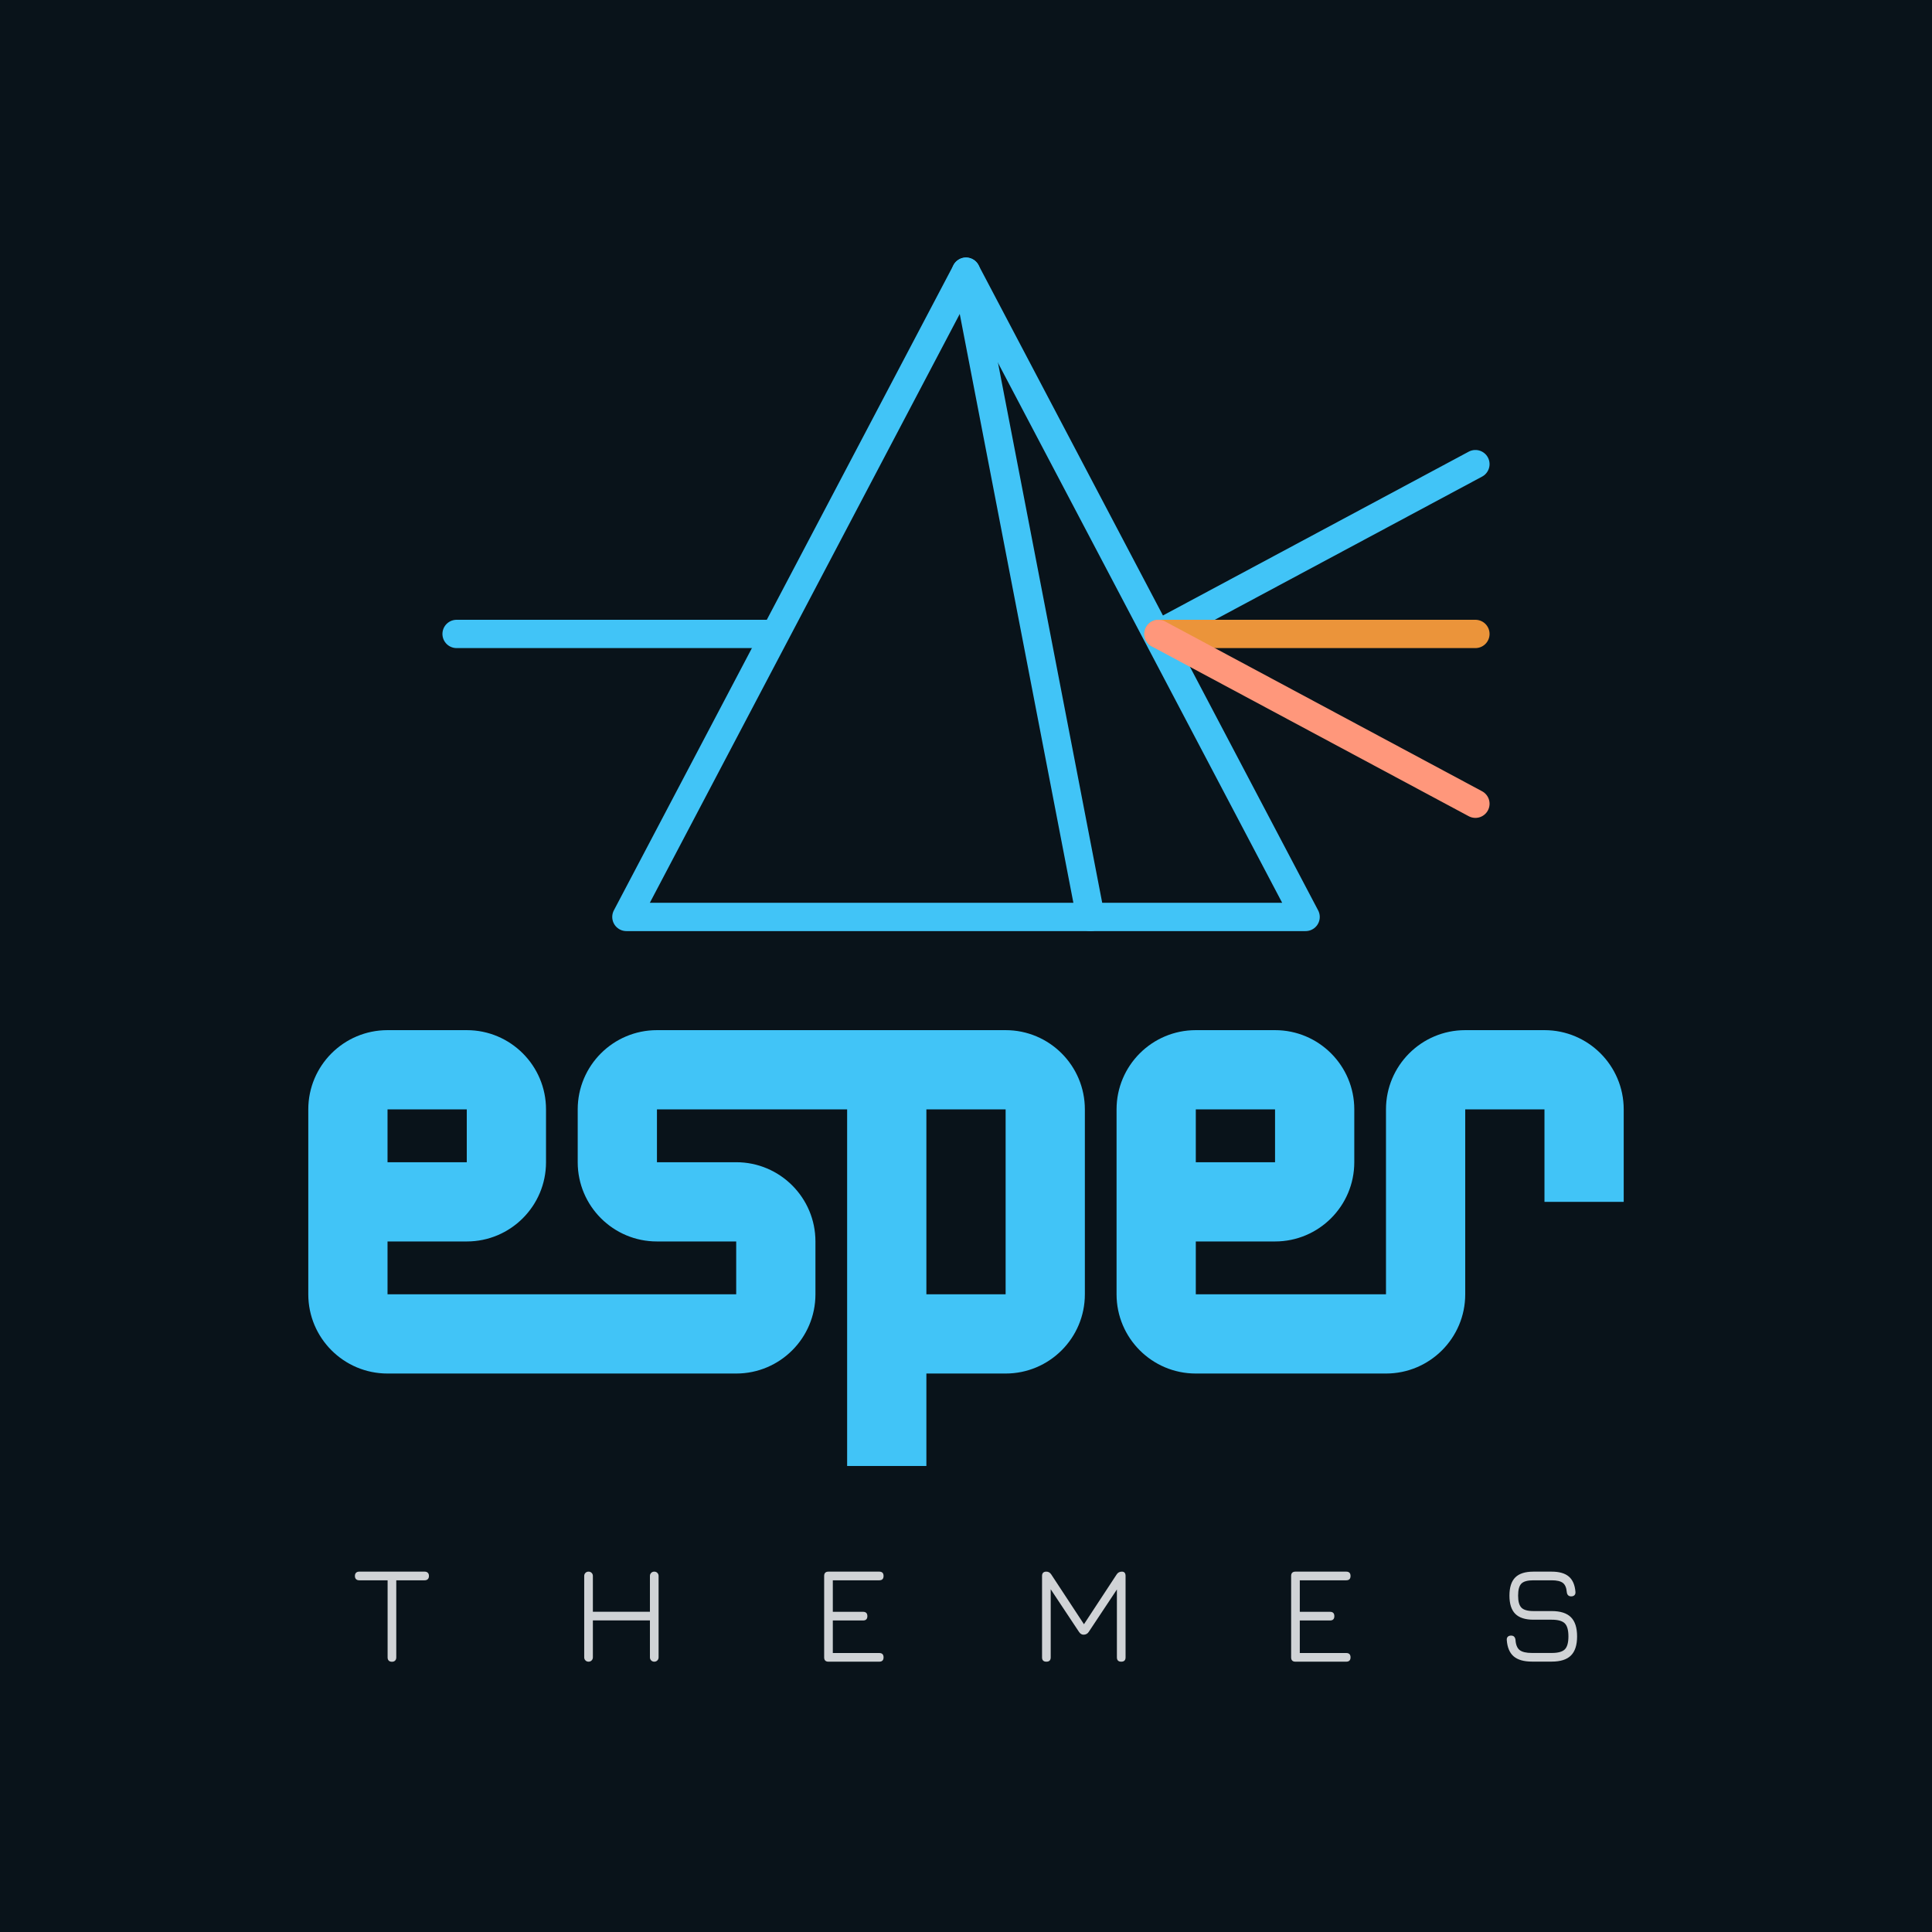
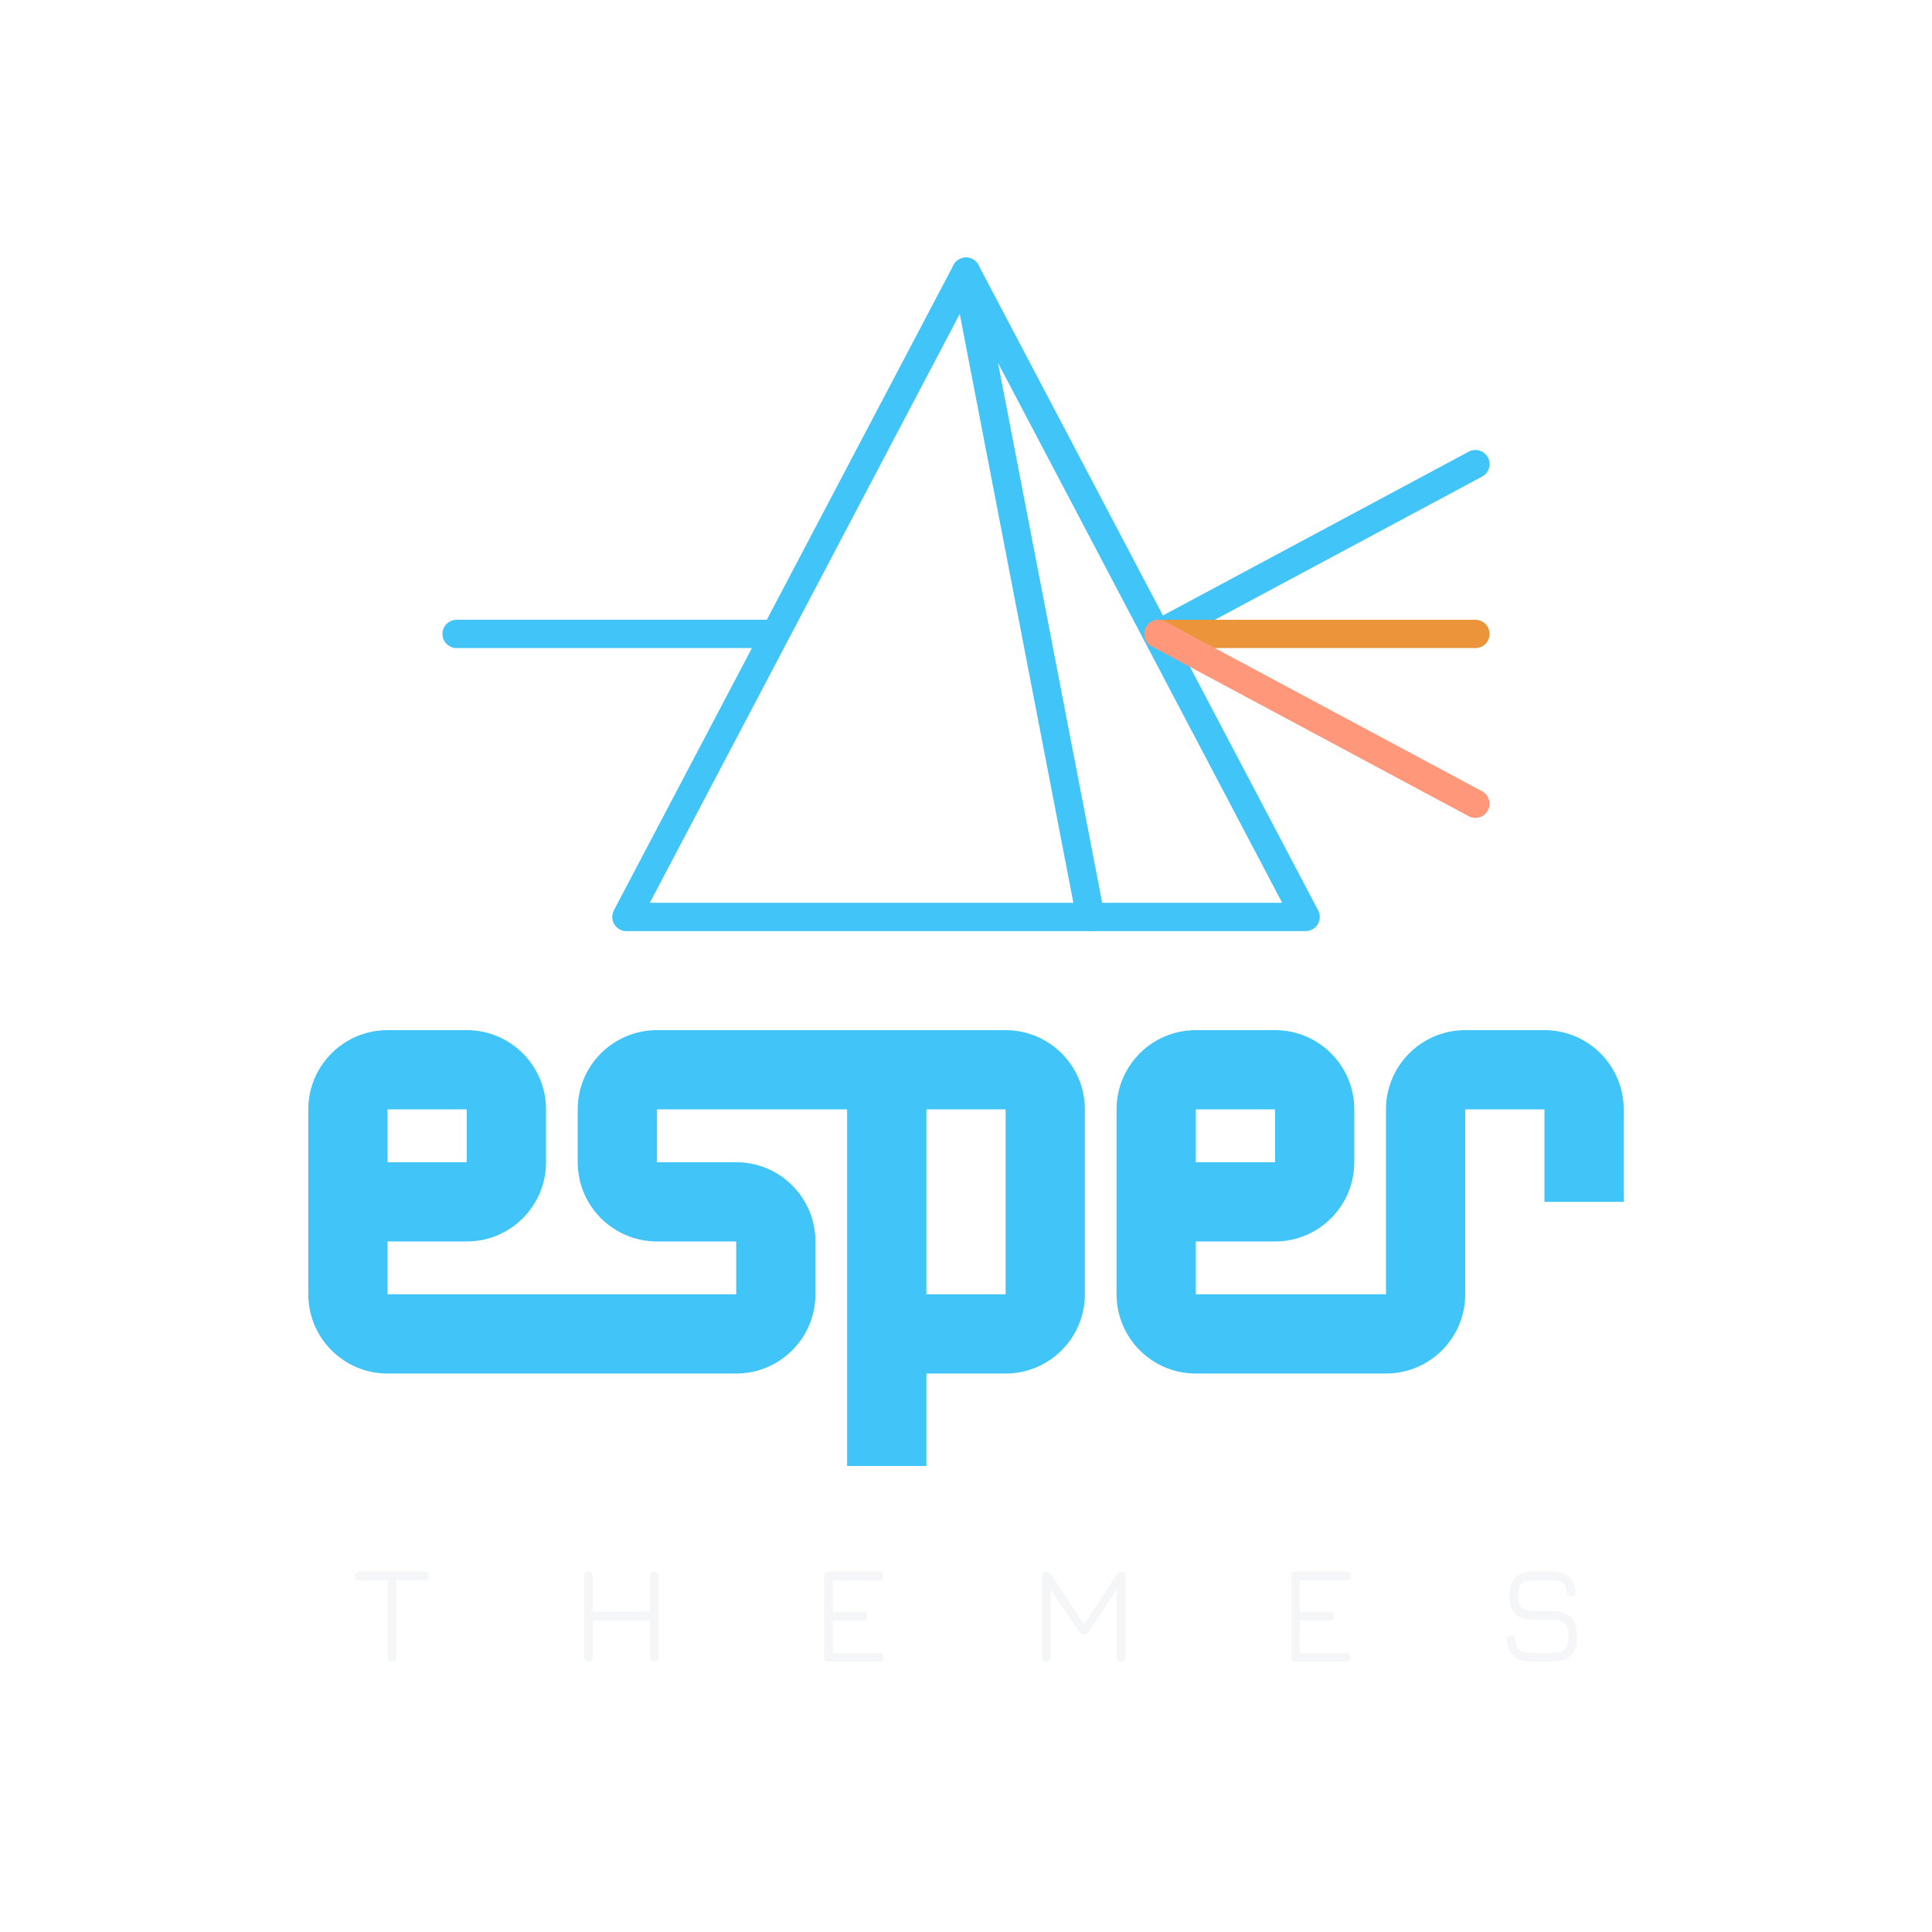
<svg xmlns="http://www.w3.org/2000/svg" viewBox="0 0 1024 1024" role="img" aria-label="Esper Themes">
-   <rect width="1024" height="1024" fill="#09131A" />
  <g transform="translate(212 36) scale(3)" fill="none" stroke="#41C4F7" stroke-width="5" stroke-linejoin="round" stroke-linecap="round">
    <polygon points="100,36 40,150 160,150" />
    <line x1="100" y1="36" x2="122" y2="150" />
    <line x1="10" y1="100" x2="66" y2="100" />
    <line x1="134" y1="100" x2="190" y2="70" stroke="#41C4F7" />
    <line x1="134" y1="100" x2="190" y2="100" stroke="#EB943A" />
    <line x1="134" y1="100" x2="190" y2="130" stroke="#FF977B" />
  </g>
  <g transform="translate(30.4 567) scale(1.4)">
    <g fill="#41C4F7">
      <path d="M110.0,65.0 L155.0,65.0 A30,30 0 0 0 185.0,35.0 L185.0,15.0 A30,30 0 0 0 155.0,-15.0 L125.0,-15.0 A30,30 0 0 0 95.0,15.0 L95.0,85.0 A30,30 0 0 0 125.0,115.0 L257.0,115.0 A30,30 0 0 0 287.0,85.0 L287.0,65.0 A30,30 0 0 0 257.0,35.0 L227.0,35.0 L227.0,15.0 L359.0,15.0 L359.0,85.0 L314.0,85.0 L314.0,115.0 L359.0,115.0 A30,30 0 0 0 389.0,85.0 L389.0,15.0 A30,30 0 0 0 359.0,-15.0 L227.0,-15.0 A30,30 0 0 0 197.0,15.0 L197.0,35.0 A30,30 0 0 0 227.0,65.0 L257.0,65.0 L257.0,85.0 L125.0,85.0 L125.0,15.0 L155.0,15.0 L155.0,35.0 L110.0,35.0 Z" />
      <rect x="299.0" y="0" width="30" height="150" />
      <path d="M416.0,65.0 L461.0,65.0 A30,30 0 0 0 491.0,35.0 L491.0,15.0 A30,30 0 0 0 461.0,-15.0 L431.0,-15.0 A30,30 0 0 0 401.0,15.0 L401.0,85.0 A30,30 0 0 0 431.0,115.0 L503.0,115.0 A30,30 0 0 0 533.0,85.0 L533.0,15.0 L563.0,15.0 L563.0,50.0 L593.0,50.0 L593.0,15.0 A30,30 0 0 0 563.0,-15.0 L533.0,-15.0 A30,30 0 0 0 503.0,15.0 L503.0,85.0 L431.0,85.0 L431.0,15.0 L461.0,15.0 L461.0,35.0 L416.0,35.0 Z" />
    </g>
    <path fill="#F3F4F7" fill-opacity="0.85" transform="translate(111.51 224.09)" d="M15.16 0.03L15.16 0.03Q14.38 0.03 13.95-0.40Q13.52-0.83 13.52-1.61L13.52-1.61L13.52-30.81L2.78-30.81Q2.00-30.81 1.57-31.24Q1.14-31.67 1.14-32.45L1.14-32.45Q1.14-33.23 1.57-33.66Q2.00-34.09 2.78-34.09L2.78-34.09L27.53-34.09Q28.31-34.09 28.74-33.66Q29.17-33.23 29.17-32.45L29.17-32.45Q29.17-31.67 28.74-31.24Q28.31-30.81 27.53-30.81L27.53-30.81L16.80-30.81L16.80-1.61Q16.80-0.86 16.37-0.42Q15.94 0.03 15.16 0.03ZM89.59 0L89.59 0Q88.89 0 88.42-0.47Q87.95-0.94 87.95-1.64L87.95-1.64L87.95-32.45Q87.95-33.15 88.42-33.62Q88.89-34.09 89.59-34.09L89.59-34.09Q90.29-34.09 90.76-33.62Q91.23-33.15 91.23-32.45L91.23-32.45L91.23-18.90L112.83-18.90L112.83-32.45Q112.83-33.15 113.30-33.62Q113.77-34.09 114.47-34.09L114.47-34.09Q115.17-34.09 115.64-33.62Q116.11-33.15 116.11-32.45L116.11-32.45L116.11-1.64Q116.11-0.94 115.64-0.47Q115.17 0 114.47 0L114.47 0Q113.77 0 113.30-0.47Q112.83-0.94 112.83-1.64L112.83-1.64L112.83-15.63L91.23-15.63L91.23-1.64Q91.23-0.94 90.76-0.47Q90.29 0 89.59 0ZM199.64 0L180.43 0Q178.79 0 178.79-1.64L178.79-1.64L178.79-32.45Q178.79-34.09 180.43-34.09L180.43-34.09L199.64-34.09Q201.28-34.09 201.28-32.45L201.28-32.45Q201.28-30.81 199.64-30.81L199.64-30.81L182.07-30.81L182.07-18.88L193.51-18.88Q195.15-18.88 195.15-17.24L195.15-17.24Q195.15-15.60 193.51-15.60L193.51-15.60L182.07-15.60L182.07-3.28L199.64-3.28Q201.28-3.28 201.28-1.64L201.28-1.64Q201.28 0 199.64 0L199.64 0ZM262.92 0L262.92 0Q261.28 0 261.28-1.64L261.28-1.64L261.28-32.45Q261.28-34.09 262.92-34.09L262.92-34.09Q264.07-34.09 264.77-33.02L264.77-33.02L277.48-13.68L276.75-13.57L289.52-33.02Q290.20-34.09 291.50-34.09L291.50-34.09Q292.90-34.09 292.90-32.45L292.90-32.45L292.90-1.64Q292.90 0 291.26 0L291.26 0Q289.62 0 289.62-1.64L289.62-1.64L289.62-29.17L290.61-28.83L278.96-11.28Q278.26-10.22 276.99-10.22L276.99-10.22Q275.97-10.22 275.27-11.28L275.27-11.28L263.62-28.83L264.56-28.52L264.56-1.64Q264.56 0 262.92 0ZM376.43 0L357.22 0Q355.58 0 355.58-1.64L355.58-1.64L355.58-32.45Q355.58-34.09 357.22-34.09L357.22-34.09L376.43-34.09Q378.07-34.09 378.07-32.45L378.07-32.45Q378.07-30.81 376.43-30.81L376.43-30.81L358.86-30.81L358.86-18.88L370.30-18.88Q371.94-18.88 371.94-17.24L371.94-17.24Q371.94-15.60 370.30-15.60L370.30-15.60L358.86-15.60L358.86-3.28L376.43-3.28Q378.07-3.28 378.07-1.64L378.07-1.64Q378.07 0 376.43 0L376.43 0ZM454.25-0.03L446.76-0.03Q442.18-0.03 439.85-2.00Q437.53-3.98 437.22-8.19L437.22-8.19Q437.16-9.00 437.61-9.44Q438.05-9.88 438.83-9.88L438.83-9.88Q439.61-9.88 440.01-9.46Q440.41-9.05 440.52-8.27L440.52-8.27Q440.70-5.49 442.10-4.39Q443.51-3.30 446.76-3.30L446.76-3.30L454.25-3.30Q457.83-3.30 459.20-4.67Q460.56-6.03 460.56-9.57L460.56-9.57Q460.56-13.16 459.17-14.52Q457.78-15.89 454.25-15.89L454.25-15.89L447.36-15.89Q442.65-15.89 440.44-18.11Q438.23-20.33 438.23-25.01L438.23-25.01Q438.23-29.69 440.43-31.89Q442.62-34.09 447.30-34.09L447.30-34.09L454.22-34.09Q458.51-34.09 460.71-32.23Q462.90-30.37 463.22-26.42L463.22-26.42Q463.29-25.64 462.85-25.18Q462.41-24.73 461.60-24.73L461.60-24.73Q460.85-24.73 460.43-25.16Q460.02-25.58 459.94-26.34L459.94-26.34Q459.73-28.86 458.43-29.84Q457.13-30.81 454.22-30.81L454.22-30.81L447.30-30.81Q443.98-30.81 442.74-29.55Q441.51-28.29 441.51-25.01L441.51-25.01Q441.51-21.74 442.77-20.45Q444.03-19.16 447.36-19.16L447.36-19.16L454.25-19.16Q459.16-19.16 461.50-16.84Q463.84-14.51 463.84-9.57L463.84-9.57Q463.84-4.65 461.51-2.34Q459.19-0.03 454.25-0.03L454.25-0.03Z" />
  </g>
</svg>
